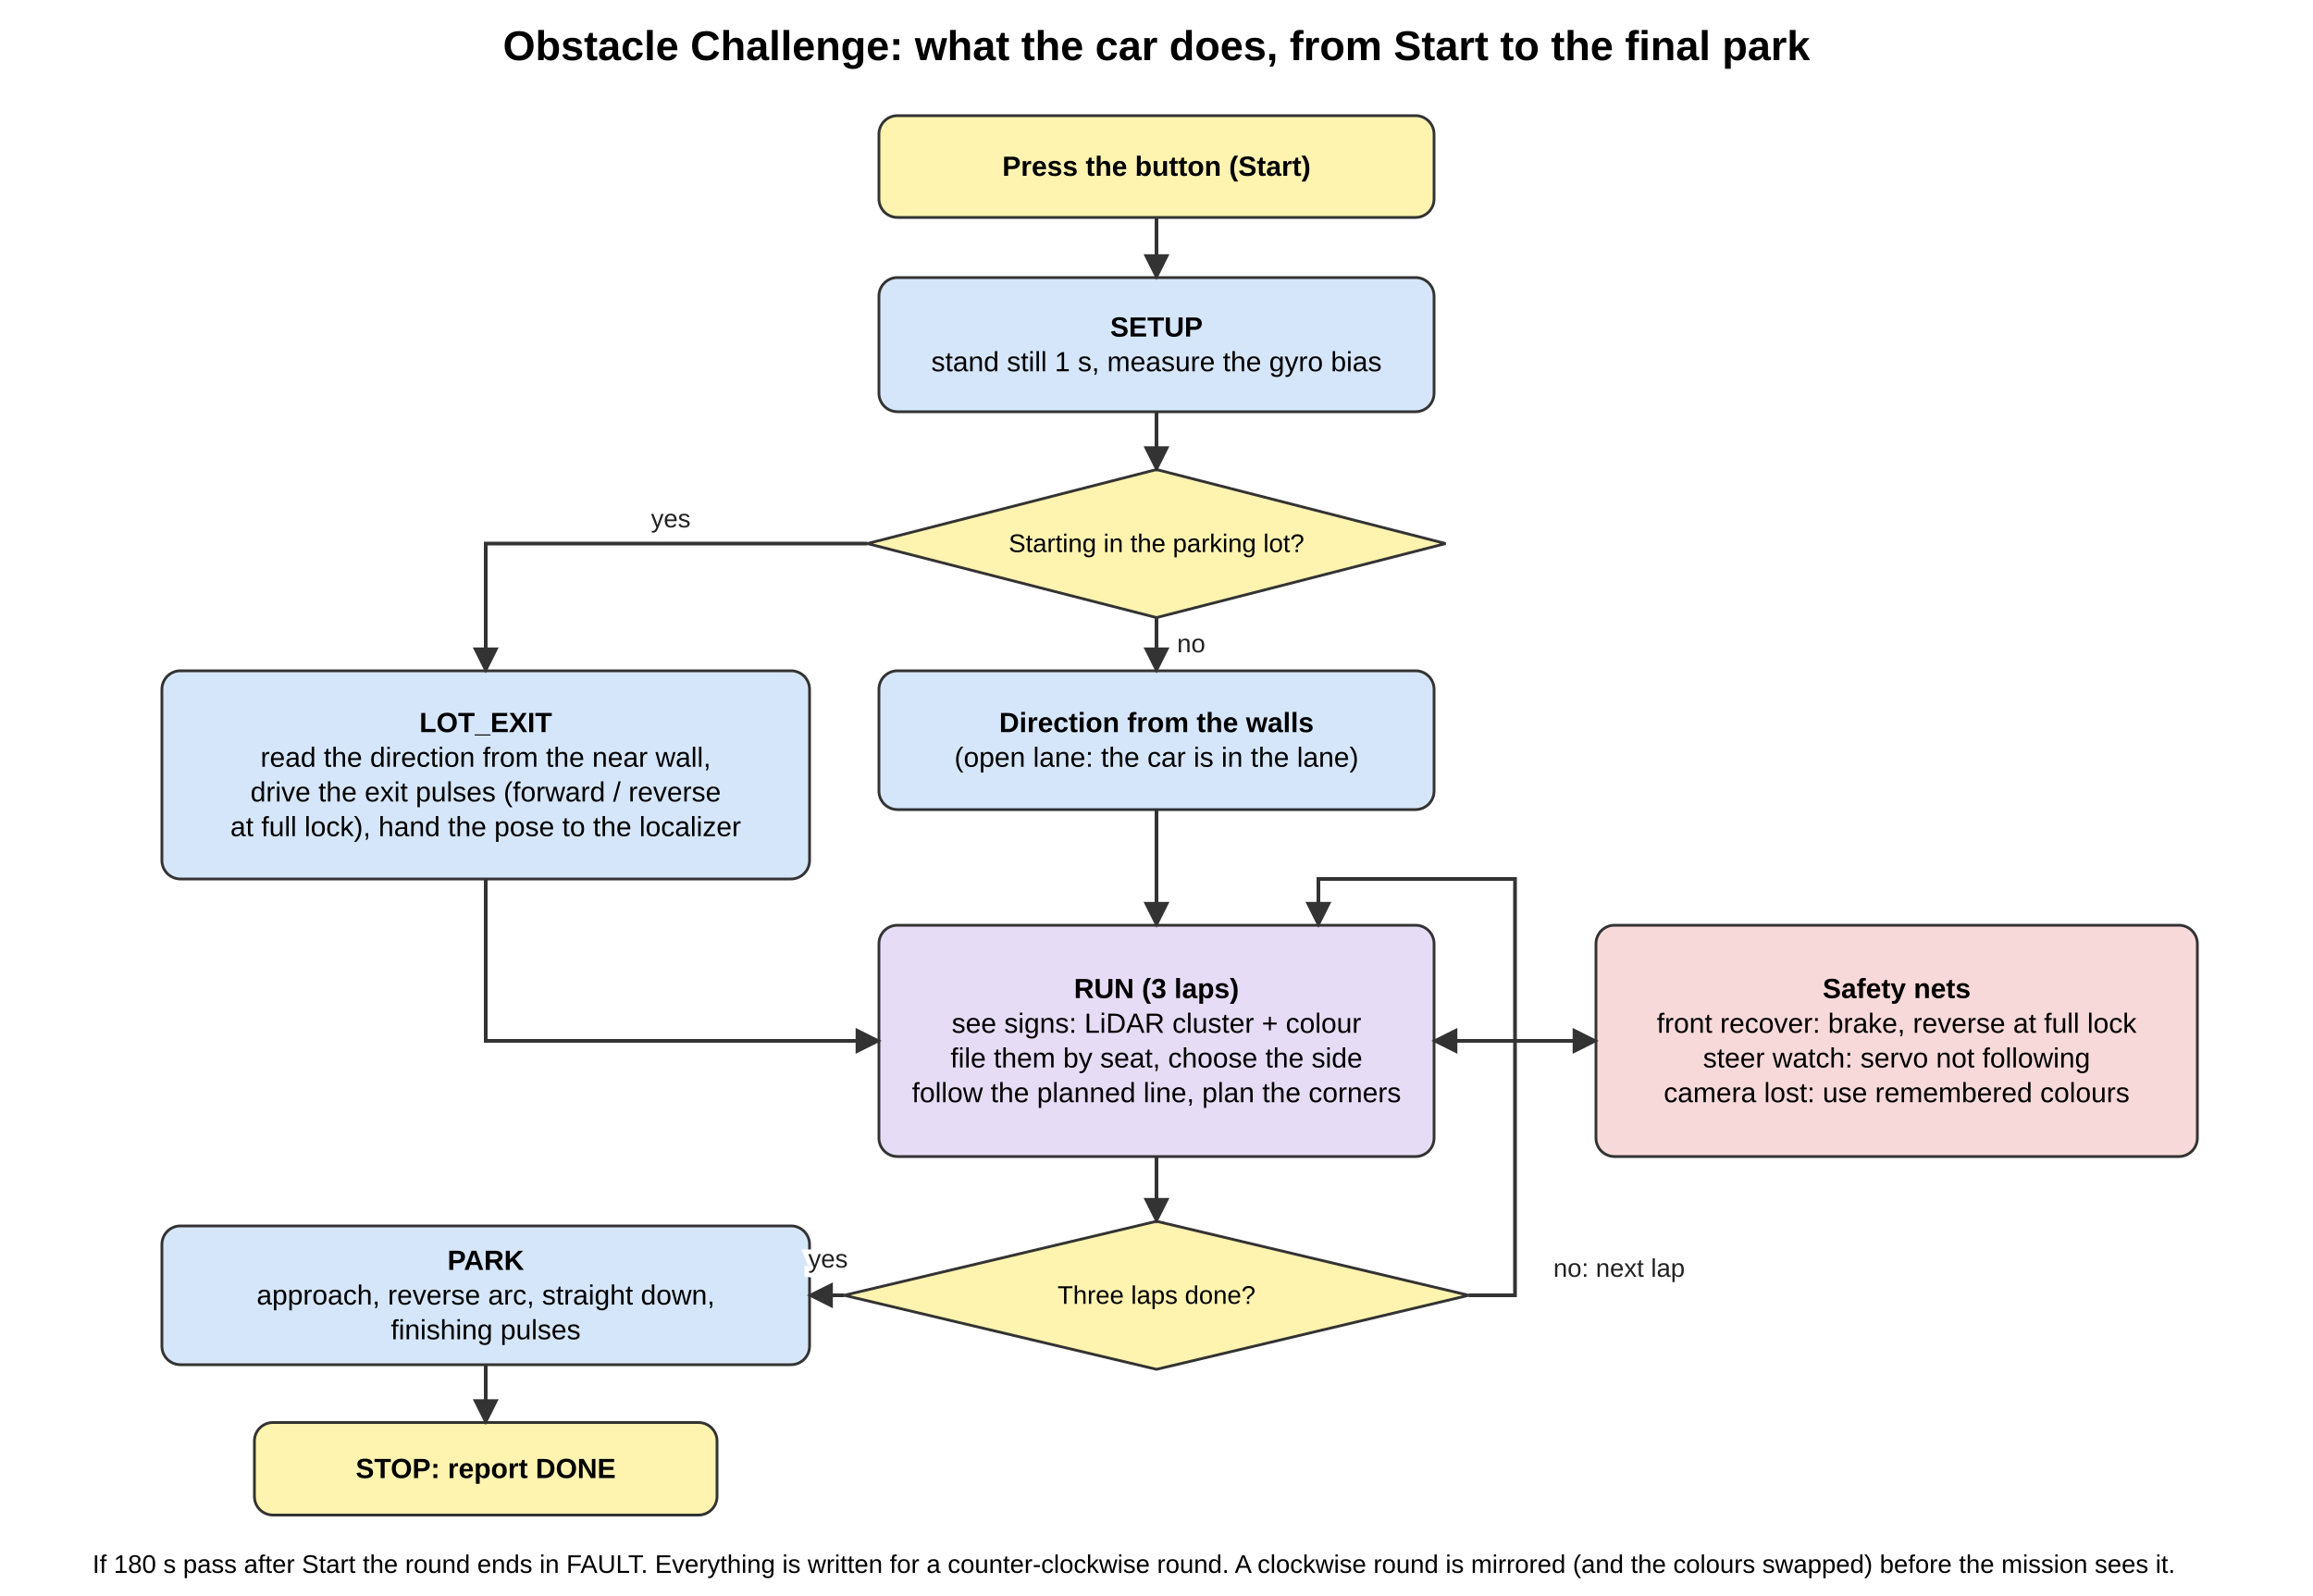
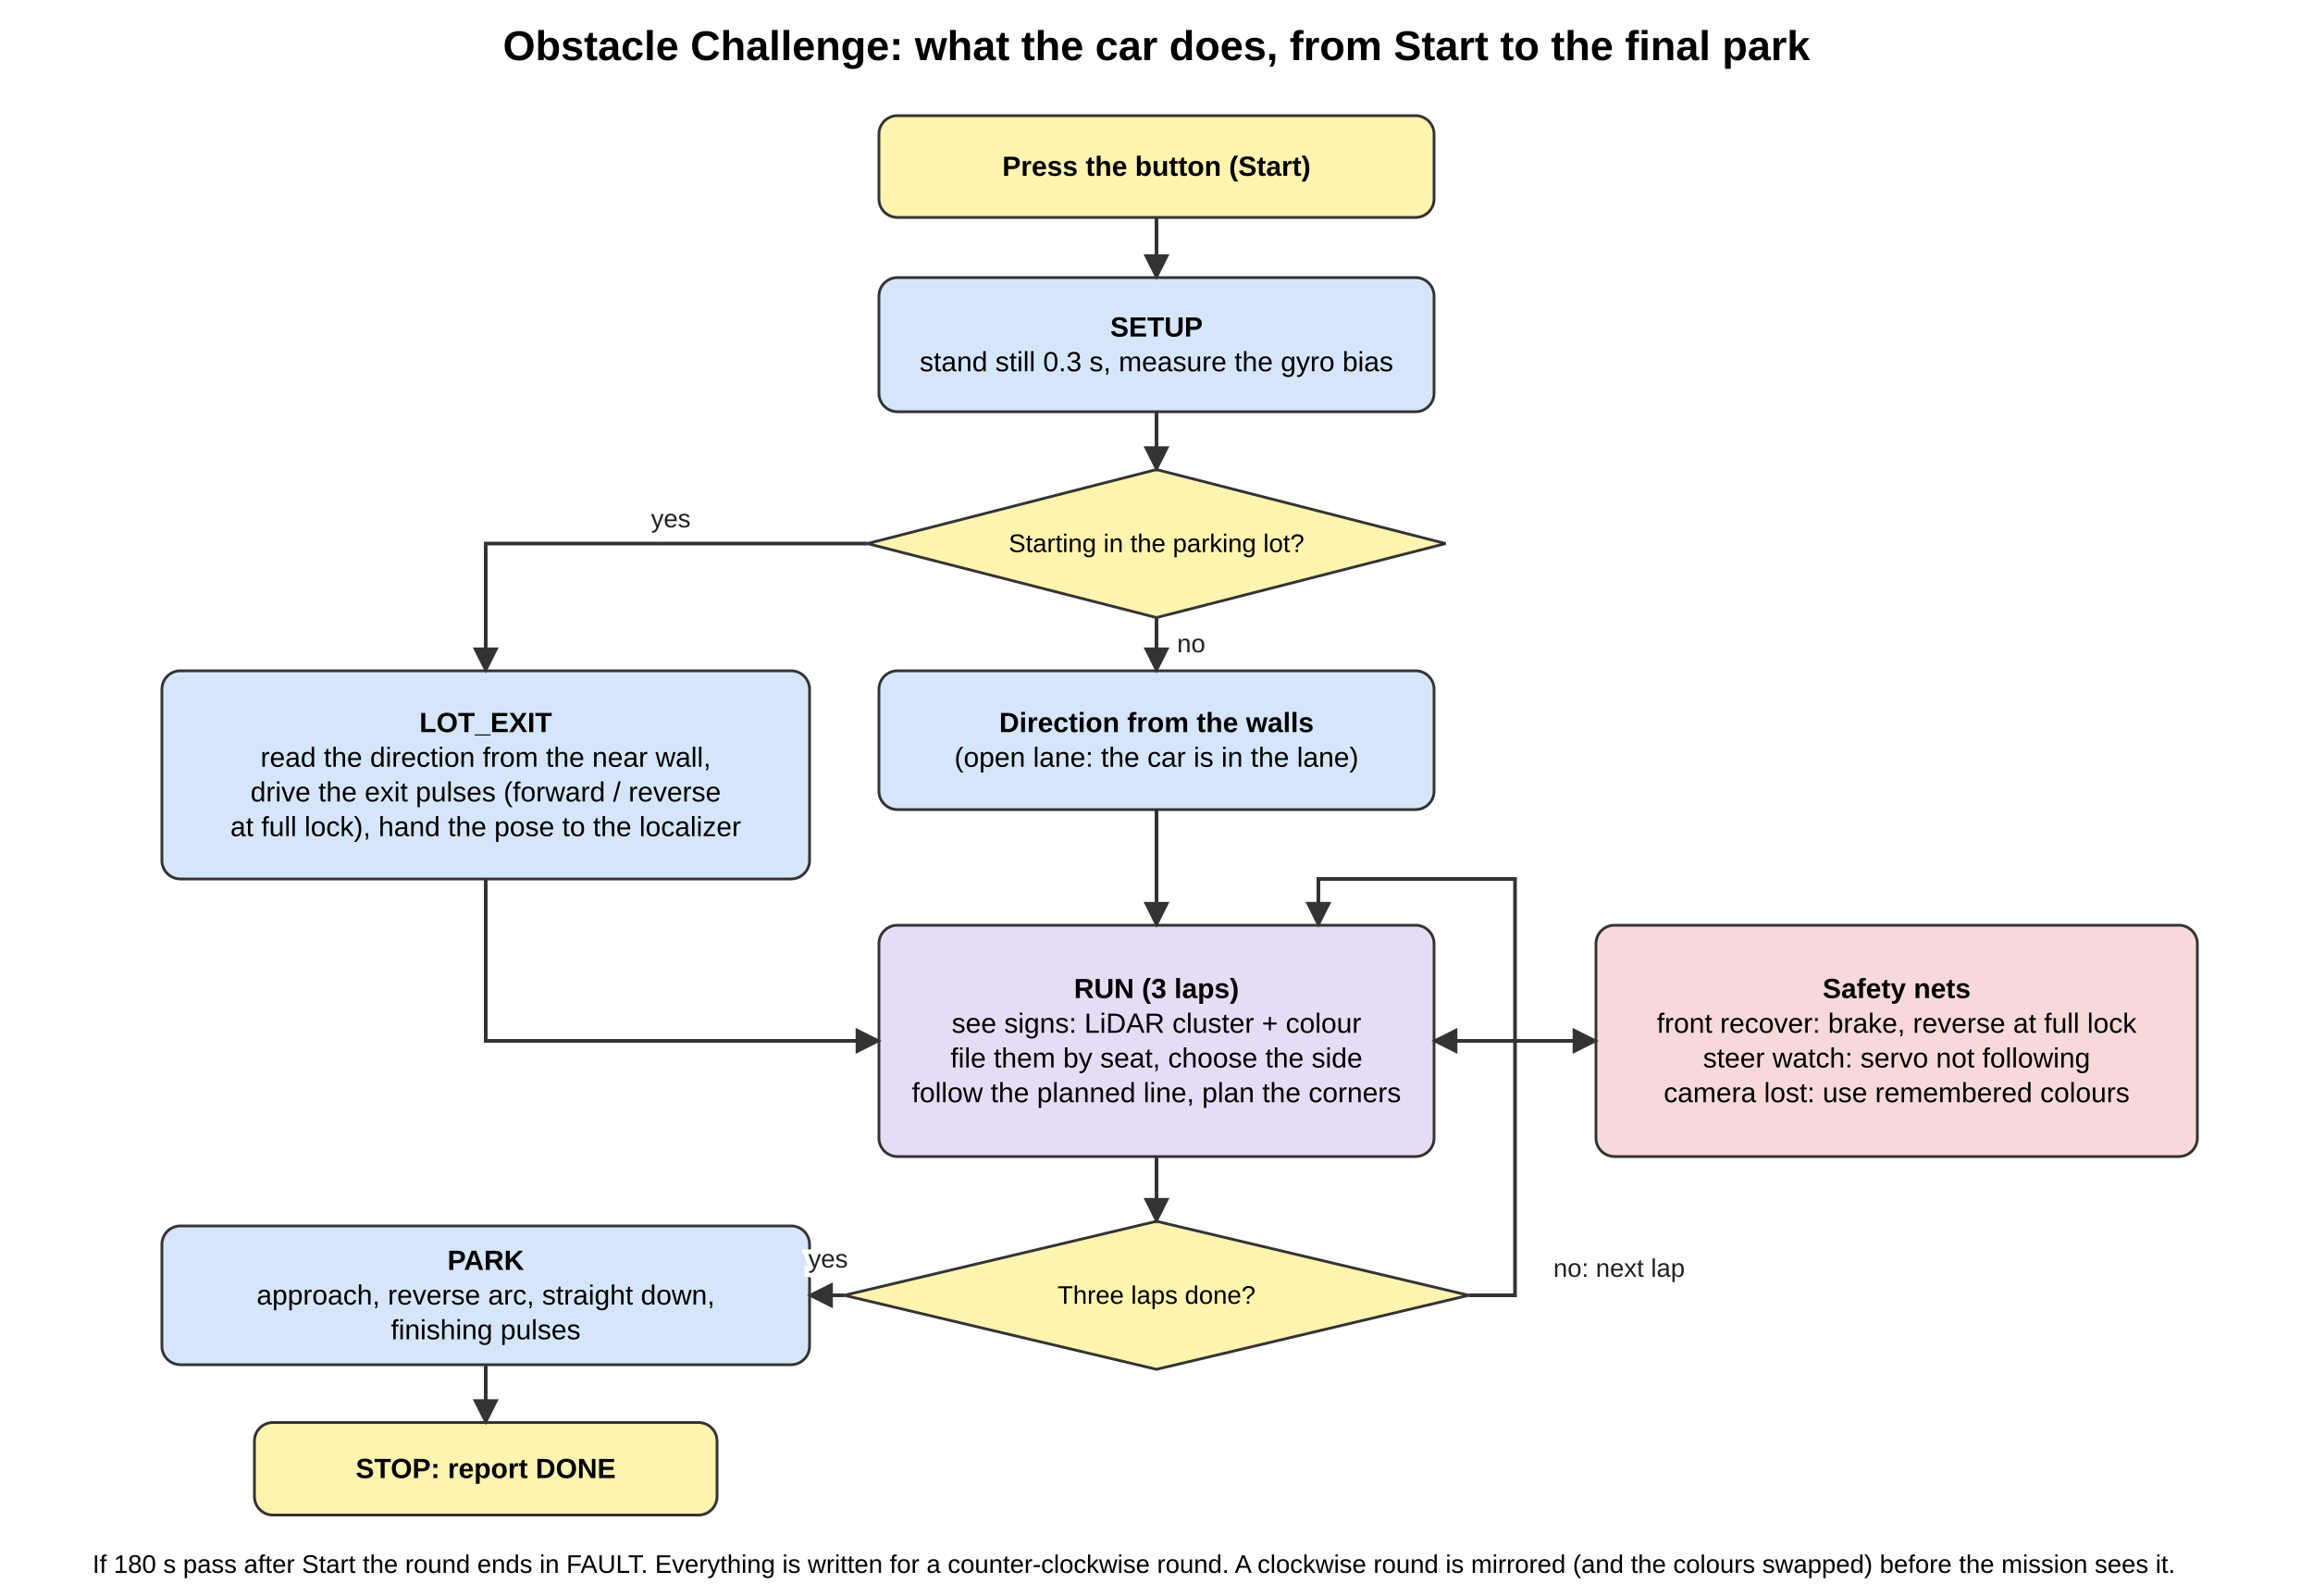
<svg xmlns="http://www.w3.org/2000/svg" viewBox="0 0 1000 690" width="1000" height="690" font-family="Arial, Helvetica, sans-serif">
  <defs>
    <marker id="a" viewBox="0 0 10 10" refX="9" refY="5" markerWidth="7" markerHeight="7" orient="auto-start-reverse">
      <path d="M0 0L10 5L0 10z" fill="#333" />
    </marker>
  </defs>
  <rect width="1000" height="690" fill="#ffffff" />
  <text x="500.0" y="26" font-size="18" font-weight="bold" text-anchor="middle">Obstacle Challenge: what the car does, from Start to the final park</text>
  <rect x="380" y="50" width="240" height="44" rx="8" fill="#fff3b0" stroke="#333" stroke-width="1.2" />
  <text x="500.0" y="76.0" font-size="12" font-weight="bold" text-anchor="middle">Press the button (Start)</text>
  <rect x="380" y="120" width="240" height="58" rx="8" fill="#d6e6fa" stroke="#333" stroke-width="1.2" />
  <text x="500.0" y="145.5" font-size="12" font-weight="bold" text-anchor="middle">SETUP</text>
-   <text x="500.0" y="160.5" font-size="12" font-weight="normal" text-anchor="middle">stand still 1 s, measure the gyro bias</text>
+   <text x="500.0" y="160.5" font-size="12" font-weight="normal" text-anchor="middle">stand still 0.3 s, measure the gyro bias</text>
  <polygon points="500,203.0 625.0,235 500,267.0 375.0,235" fill="#fff3b0" stroke="#333" stroke-width="1.2" />
  <text x="500" y="238.667" font-size="11" text-anchor="middle">Starting in the parking lot?</text>
  <rect x="70" y="290" width="280" height="90" rx="8" fill="#d6e6fa" stroke="#333" stroke-width="1.2" />
  <text x="210.0" y="316.5" font-size="12" font-weight="bold" text-anchor="middle">LOT_EXIT</text>
  <text x="210.0" y="331.5" font-size="12" font-weight="normal" text-anchor="middle">read the direction from the near wall,</text>
  <text x="210.0" y="346.5" font-size="12" font-weight="normal" text-anchor="middle">drive the exit pulses (forward / reverse</text>
  <text x="210.0" y="361.5" font-size="12" font-weight="normal" text-anchor="middle">at full lock), hand the pose to the localizer</text>
  <rect x="380" y="290" width="240" height="60" rx="8" fill="#d6e6fa" stroke="#333" stroke-width="1.2" />
  <text x="500.0" y="316.5" font-size="12" font-weight="bold" text-anchor="middle">Direction from the walls</text>
  <text x="500.0" y="331.5" font-size="12" font-weight="normal" text-anchor="middle">(open lane: the car is in the lane)</text>
  <rect x="380" y="400" width="240" height="100" rx="8" fill="#e6dcf5" stroke="#333" stroke-width="1.2" />
  <text x="500.0" y="431.5" font-size="12" font-weight="bold" text-anchor="middle">RUN (3 laps)</text>
  <text x="500.0" y="446.5" font-size="12" font-weight="normal" text-anchor="middle">see signs: LiDAR cluster + colour</text>
  <text x="500.0" y="461.5" font-size="12" font-weight="normal" text-anchor="middle">file them by seat, choose the side</text>
  <text x="500.0" y="476.5" font-size="12" font-weight="normal" text-anchor="middle">follow the planned line, plan the corners</text>
  <rect x="690" y="400" width="260" height="100" rx="8" fill="#f8d9d9" stroke="#333" stroke-width="1.2" />
  <text x="820.0" y="431.5" font-size="12" font-weight="bold" text-anchor="middle">Safety nets</text>
  <text x="820.0" y="446.5" font-size="12" font-weight="normal" text-anchor="middle">front recover: brake, reverse at full lock</text>
  <text x="820.0" y="461.5" font-size="12" font-weight="normal" text-anchor="middle">steer watch: servo not following</text>
  <text x="820.0" y="476.5" font-size="12" font-weight="normal" text-anchor="middle">camera lost: use remembered colours</text>
  <polygon points="500,528.0 635.0,560 500,592.0 365.0,560" fill="#fff3b0" stroke="#333" stroke-width="1.2" />
  <text x="500" y="563.667" font-size="11" text-anchor="middle">Three laps done?</text>
  <rect x="70" y="530" width="280" height="60" rx="8" fill="#d6e6fa" stroke="#333" stroke-width="1.2" />
  <text x="210.0" y="549.0" font-size="12" font-weight="bold" text-anchor="middle">PARK</text>
  <text x="210.0" y="564.0" font-size="12" font-weight="normal" text-anchor="middle">approach, reverse arc, straight down,</text>
  <text x="210.0" y="579.0" font-size="12" font-weight="normal" text-anchor="middle">finishing pulses</text>
  <rect x="110" y="615" width="200" height="40" rx="8" fill="#fff3b0" stroke="#333" stroke-width="1.2" />
  <text x="210.0" y="639.0" font-size="12" font-weight="bold" text-anchor="middle">STOP: report DONE</text>
  <path d="M500,94 L500,120" fill="none" stroke="#333" stroke-width="1.6" marker-end="url(#a)" />
  <path d="M500,178 L500,203" fill="none" stroke="#333" stroke-width="1.6" marker-end="url(#a)" />
  <path d="M375,235 L210,235 L210,290" fill="none" stroke="#333" stroke-width="1.6" marker-end="url(#a)" />
  <text x="290" y="228" font-size="11" fill="#222" text-anchor="middle" paint-order="stroke" stroke="#fff" stroke-width="4">yes</text>
  <path d="M500,267 L500,290" fill="none" stroke="#333" stroke-width="1.6" marker-end="url(#a)" />
  <text x="515" y="282" font-size="11" fill="#222" text-anchor="middle" paint-order="stroke" stroke="#fff" stroke-width="4">no</text>
  <path d="M210,380 L210,450 L380,450" fill="none" stroke="#333" stroke-width="1.6" marker-end="url(#a)" />
  <path d="M500,350 L500,400" fill="none" stroke="#333" stroke-width="1.6" marker-end="url(#a)" />
  <path d="M620,450 L690,450" fill="none" stroke="#333" stroke-width="1.6" marker-end="url(#a)" marker-start="url(#a)" />
  <path d="M500,500 L500,528" fill="none" stroke="#333" stroke-width="1.6" marker-end="url(#a)" />
  <path d="M365,560 L350,560" fill="none" stroke="#333" stroke-width="1.6" marker-end="url(#a)" />
  <text x="358" y="548" font-size="11" fill="#222" text-anchor="middle" paint-order="stroke" stroke="#fff" stroke-width="4">yes</text>
  <path d="M635,560 L655,560 L655,380 L570,380 L570,400" fill="none" stroke="#333" stroke-width="1.6" marker-end="url(#a)" />
  <text x="700" y="552" font-size="11" fill="#222" text-anchor="middle" paint-order="stroke" stroke="#fff" stroke-width="4">no: next lap</text>
  <path d="M210,590 L210,615" fill="none" stroke="#333" stroke-width="1.6" marker-end="url(#a)" />
  <text x="40" y="680" font-size="11" text-anchor="start" font-weight="normal">If 180 s pass after Start the round ends in FAULT. Everything is written for a counter-clockwise round. A clockwise round is mirrored (and the colours swapped) before the mission sees it.</text>
</svg>
